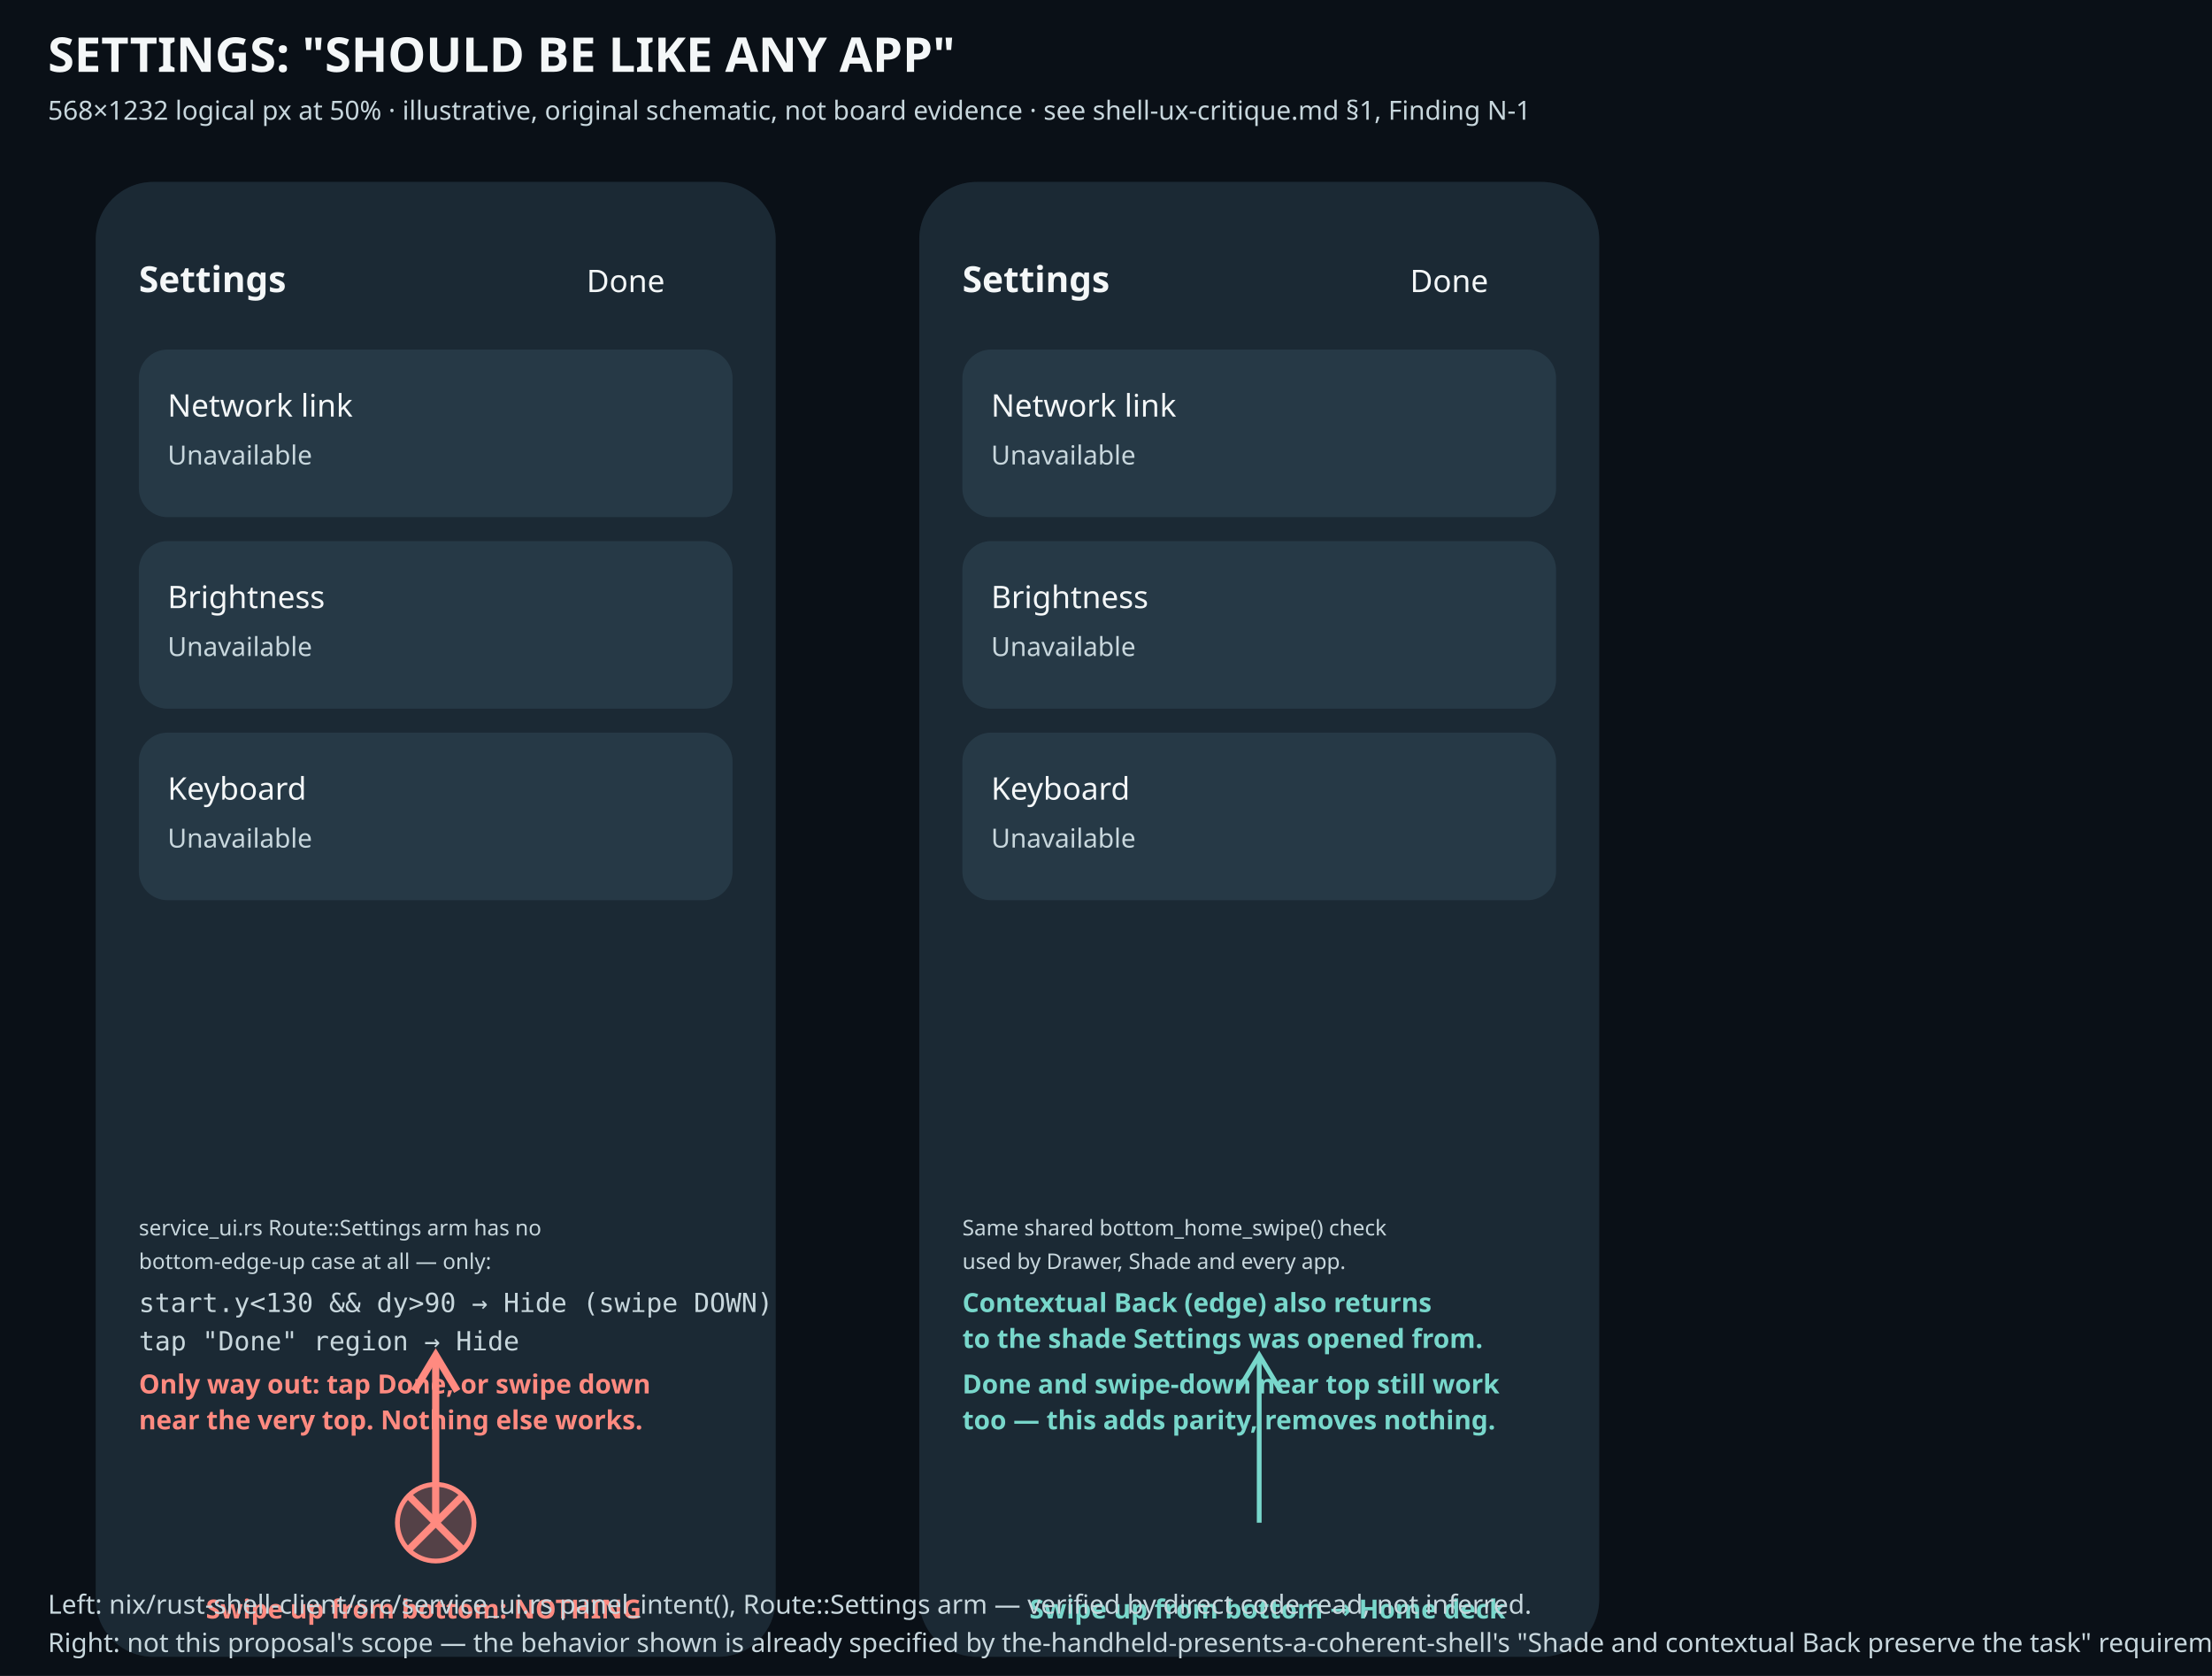
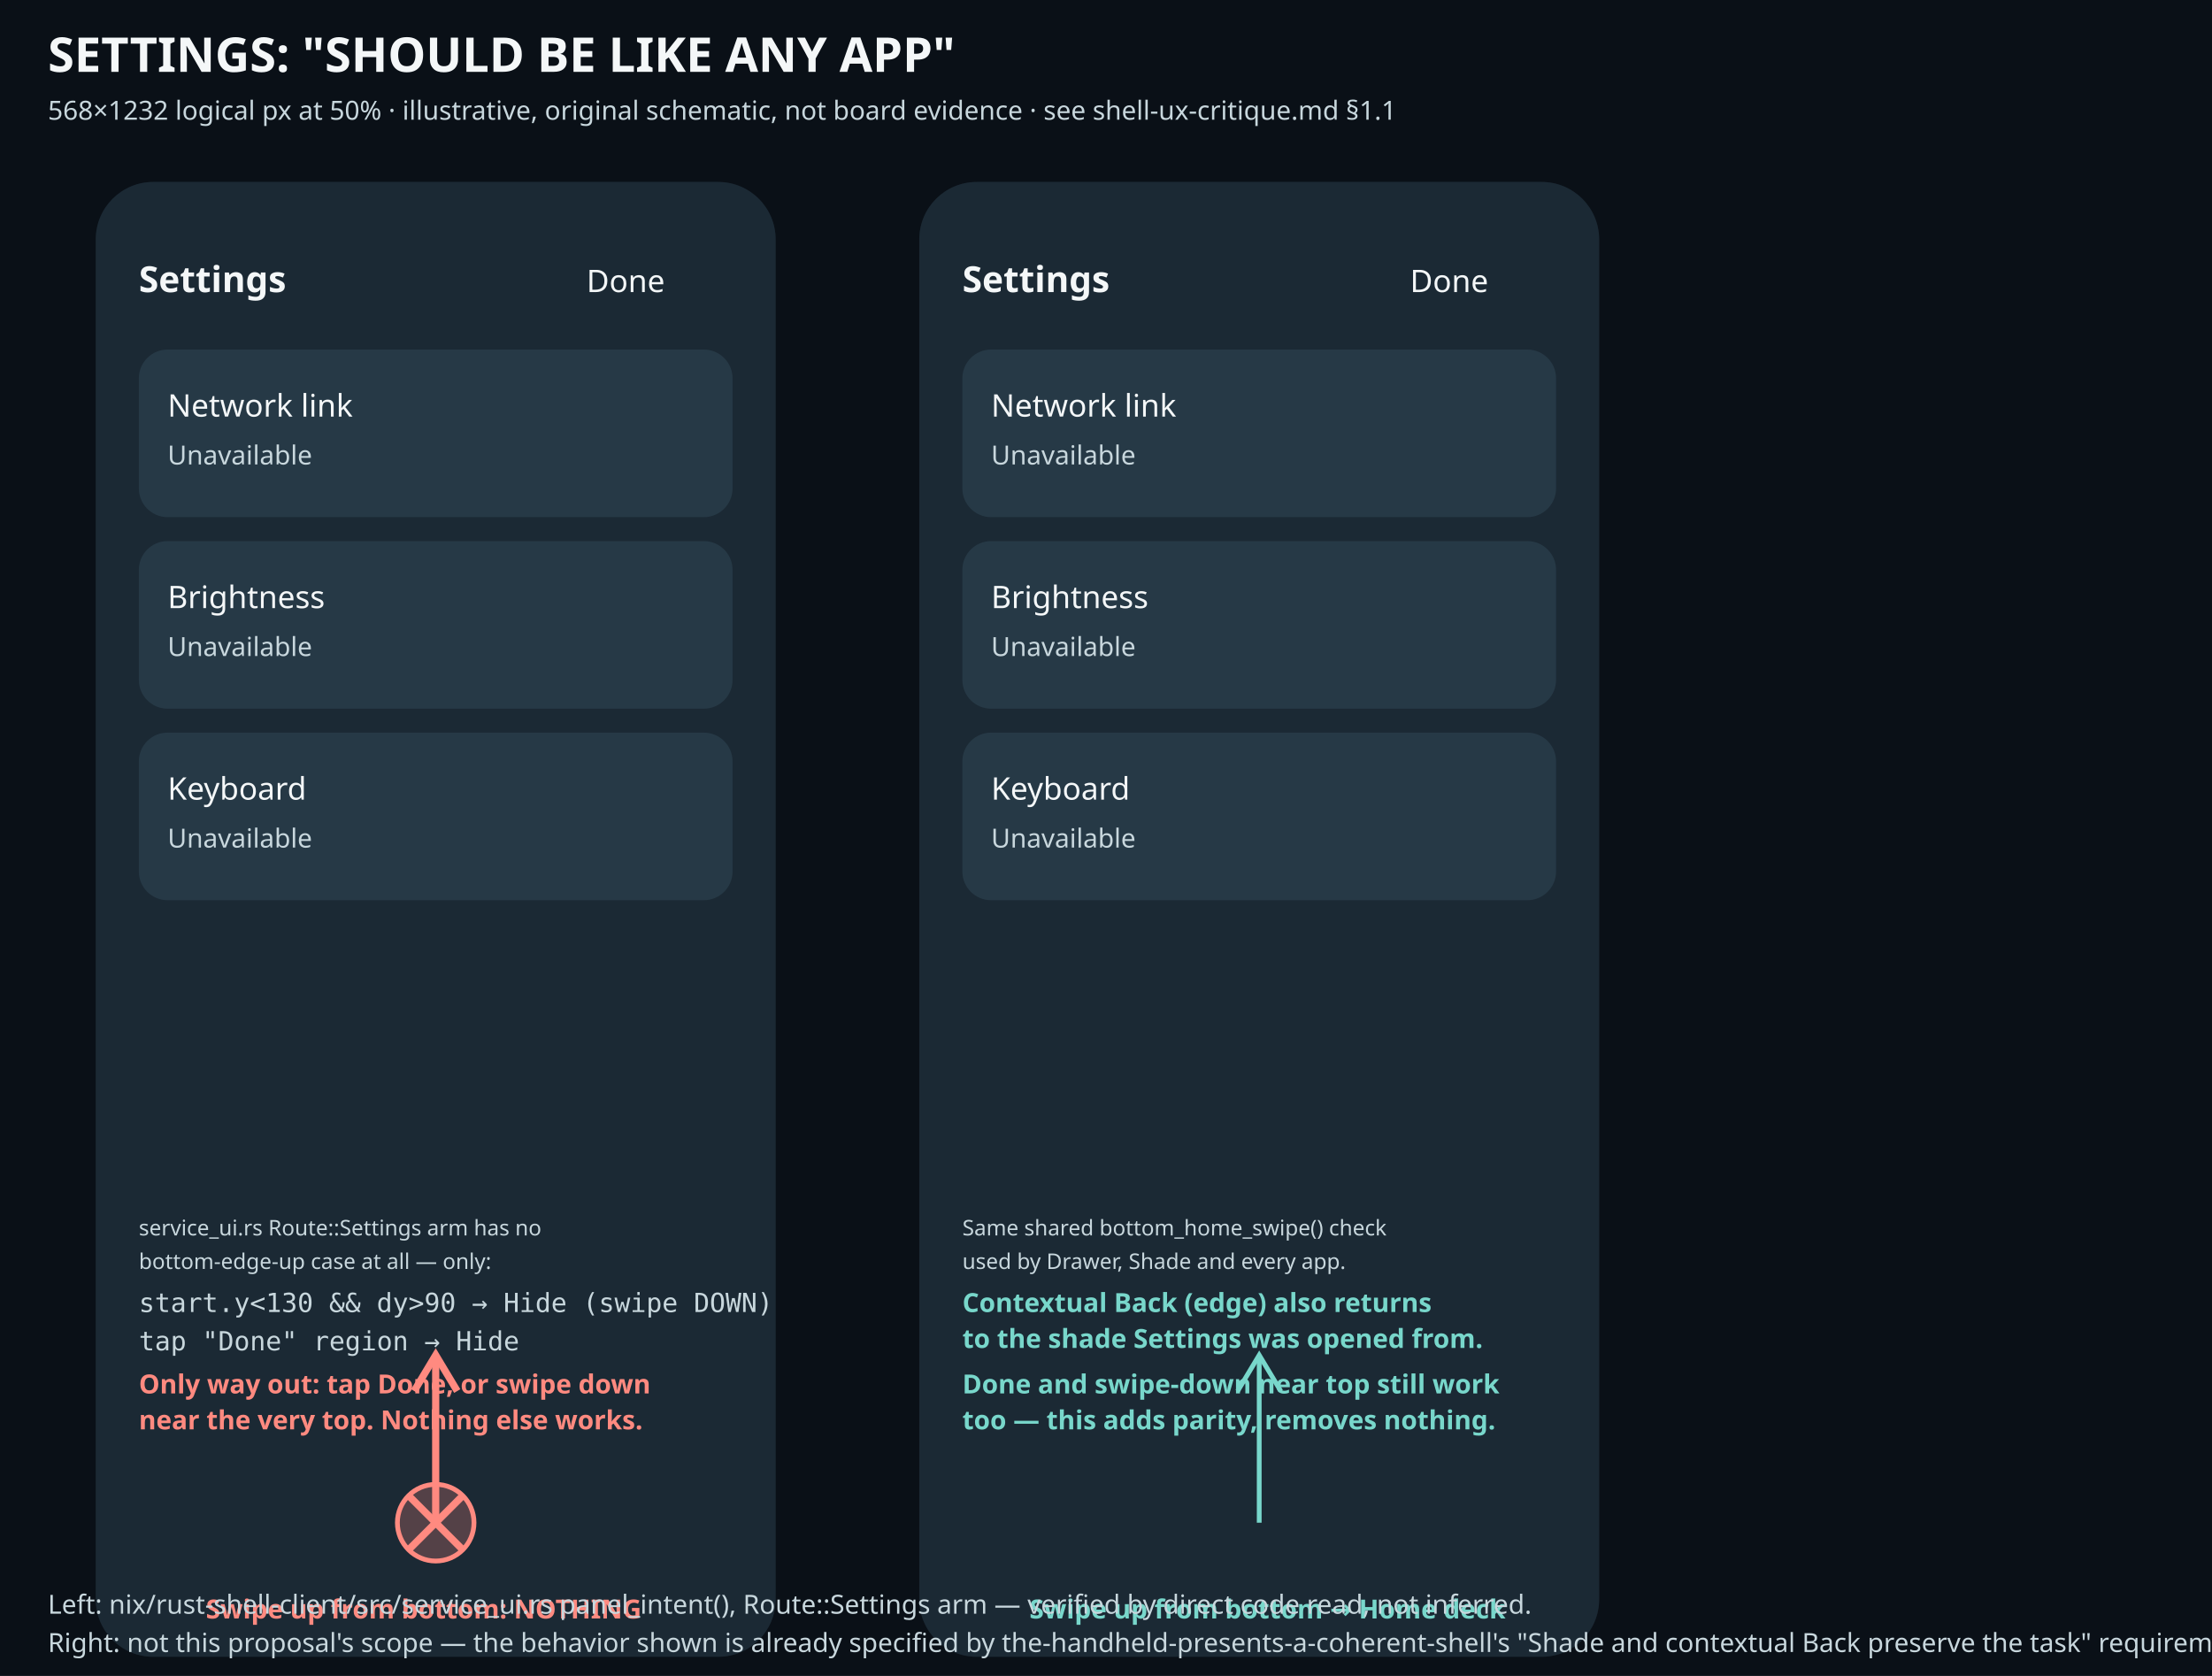
<svg xmlns="http://www.w3.org/2000/svg" width="924" height="700" viewBox="0 0 924 700" role="img" aria-label="Settings today, where swiping up from the bottom does nothing, next to Settings behaving like any app">
  <defs>
    <style>
.bg{fill:#0a1017}.phone{fill:#101822}.surface{fill:#1b2934}.card{fill:#263946}
.text{fill:#f4f7f8}.muted{fill:#c8d7dd}.teal{fill:#78d7cb}.amber{fill:#ffc27a}.bad{fill:#ff8a80}
.line{stroke:#78d7cb;stroke-width:2;fill:none}.badline{stroke:#ff8a80;stroke-width:3;fill:none}
.title{font:700 20px sans-serif;fill:#f4f7f8}.head{font:700 15px sans-serif;fill:#f4f7f8}
.body{font:13px sans-serif;fill:#f4f7f8}.hint{font:11px sans-serif;fill:#c8d7dd}.tiny{font:9px sans-serif;fill:#c8d7dd}
.badtag{font:700 11px sans-serif;fill:#ff8a80}.goodtag{font:700 11px sans-serif;fill:#78d7cb}
.mono{font:11px monospace;fill:#c8d7dd}
</style>
    <g id="frame">
      <rect width="284" height="616" rx="24" class="phone" />
      <rect x="125" y="10" width="34" height="4" rx="2" class="muted" />
    </g>
  </defs>
  <rect width="924" height="700" class="bg" />
  <text x="20" y="30" class="title">SETTINGS: "SHOULD BE LIKE ANY APP"</text>
-   <text x="20" y="50" class="hint">568×1232 logical px at 50% · illustrative, original schematic, not board evidence · see shell-ux-critique.md §1, Finding N-1</text>
+   <text x="20" y="50" class="hint">568×1232 logical px at 50% · illustrative, original schematic, not board evidence · see shell-ux-critique.md §1.1</text>
  <g transform="translate(40 76)">
    <use href="#frame" />
    <rect x="0" y="0" width="284" height="616" rx="24" class="surface" />
    <text x="18" y="46" class="head">Settings</text>
    <text x="205" y="46" class="body" fill="#78d7cb">Done</text>
    <rect x="18" y="70" width="248" height="70" rx="12" class="card" />
    <text x="30" y="98" class="body">Network link</text>
    <text x="30" y="118" class="hint">Unavailable</text>
    <rect x="18" y="150" width="248" height="70" rx="12" class="card" />
    <text x="30" y="178" class="body">Brightness</text>
    <text x="30" y="198" class="hint">Unavailable</text>
    <rect x="18" y="230" width="248" height="70" rx="12" class="card" />
    <text x="30" y="258" class="body">Keyboard</text>
    <text x="30" y="278" class="hint">Unavailable</text>
    <g transform="translate(142 560)">
      <path d="M0 0v-70" class="badline" />
      <path d="M-9 -55 0 -70 9 -55" class="badline" />
      <circle r="16" fill="#ff8a80" fill-opacity="0.25" stroke="#ff8a80" stroke-width="2" />
      <line x1="-11" y1="-11" x2="11" y2="11" stroke="#ff8a80" stroke-width="3" />
      <line x1="11" y1="-11" x2="-11" y2="11" stroke="#ff8a80" stroke-width="3" />
    </g>
    <text x="46" y="600" class="badtag">Swipe up from bottom: NOTHING</text>
    <text x="18" y="440" class="tiny" fill="#c8d7dd">service_ui.rs Route::Settings arm has no</text>
    <text x="18" y="454" class="tiny" fill="#c8d7dd">bottom-edge-up case at all — only:</text>
    <text x="18" y="472" class="mono">start.y&lt;130 &amp;&amp; dy&gt;90 → Hide (swipe DOWN)</text>
    <text x="18" y="488" class="mono">tap "Done" region → Hide</text>
    <text x="18" y="506" class="badtag">Only way out: tap Done, or swipe down</text>
    <text x="18" y="521" class="badtag">near the very top. Nothing else works.</text>
  </g>
  <g transform="translate(384 76)">
    <use href="#frame" />
    <rect x="0" y="0" width="284" height="616" rx="24" class="surface" />
    <text x="18" y="46" class="head">Settings</text>
    <text x="205" y="46" class="body" fill="#78d7cb">Done</text>
    <rect x="18" y="70" width="248" height="70" rx="12" class="card" />
    <text x="30" y="98" class="body">Network link</text>
    <text x="30" y="118" class="hint">Unavailable</text>
    <rect x="18" y="150" width="248" height="70" rx="12" class="card" />
    <text x="30" y="178" class="body">Brightness</text>
    <text x="30" y="198" class="hint">Unavailable</text>
    <rect x="18" y="230" width="248" height="70" rx="12" class="card" />
    <text x="30" y="258" class="body">Keyboard</text>
    <text x="30" y="278" class="hint">Unavailable</text>
    <g transform="translate(142 560)">
      <path d="M0 0v-70" class="line" />
      <path d="M-9 -55 0 -70 9 -55" class="line" />
    </g>
    <text x="46" y="600" class="goodtag">Swipe up from bottom → Home deck</text>
    <text x="18" y="440" class="tiny" fill="#c8d7dd">Same shared bottom_home_swipe() check</text>
    <text x="18" y="454" class="tiny" fill="#c8d7dd">used by Drawer, Shade and every app.</text>
    <text x="18" y="472" class="goodtag">Contextual Back (edge) also returns</text>
    <text x="18" y="487" class="goodtag">to the shade Settings was opened from.</text>
    <text x="18" y="506" class="goodtag">Done and swipe-down near top still work</text>
    <text x="18" y="521" class="goodtag">too — this adds parity, removes nothing.</text>
  </g>
  <text x="20" y="674" class="hint">Left: nix/rust-shell-client/src/service_ui.rs panel_intent(), Route::Settings arm — verified by direct code read, not inferred.</text>
  <text x="20" y="690" class="hint">Right: not this proposal's scope — the behavior shown is already specified by the-handheld-presents-a-coherent-shell's "Shade and contextual Back preserve the task" requirement (tasks 2.2/4.4, both still open). Shown here so the dead end (left) and its already-approved fix (right) are visible side by side.</text>
</svg>
